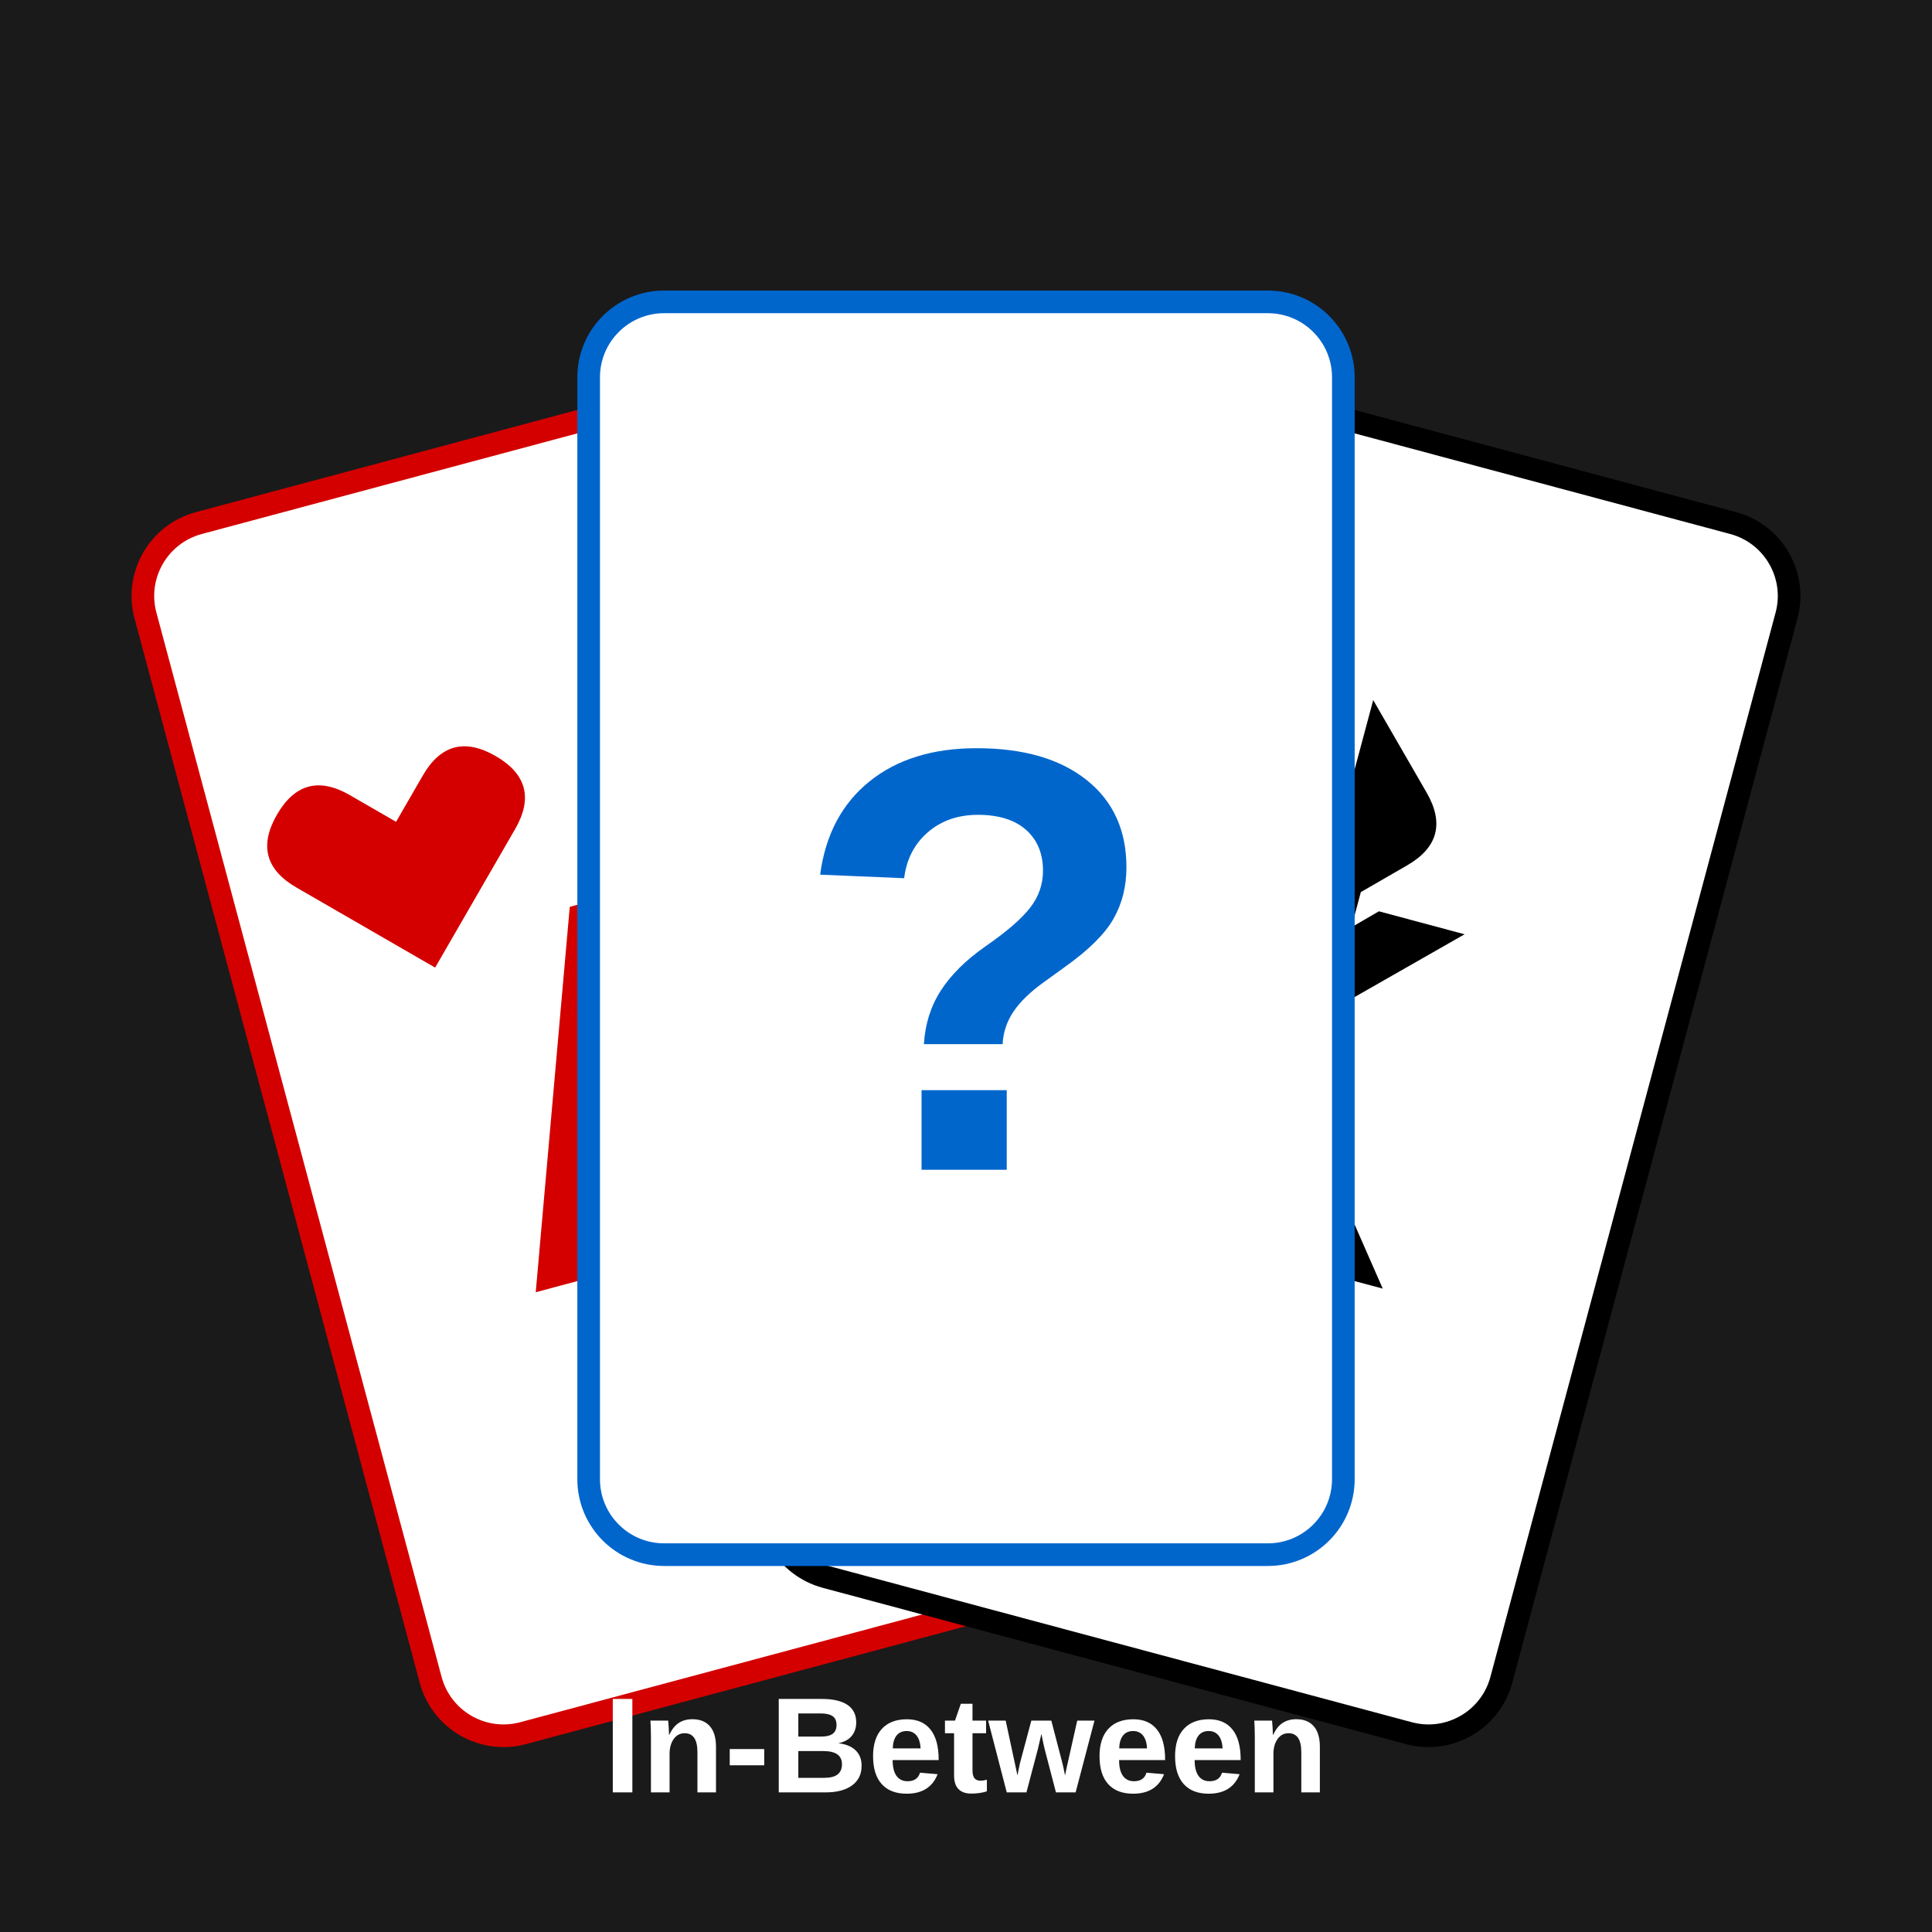
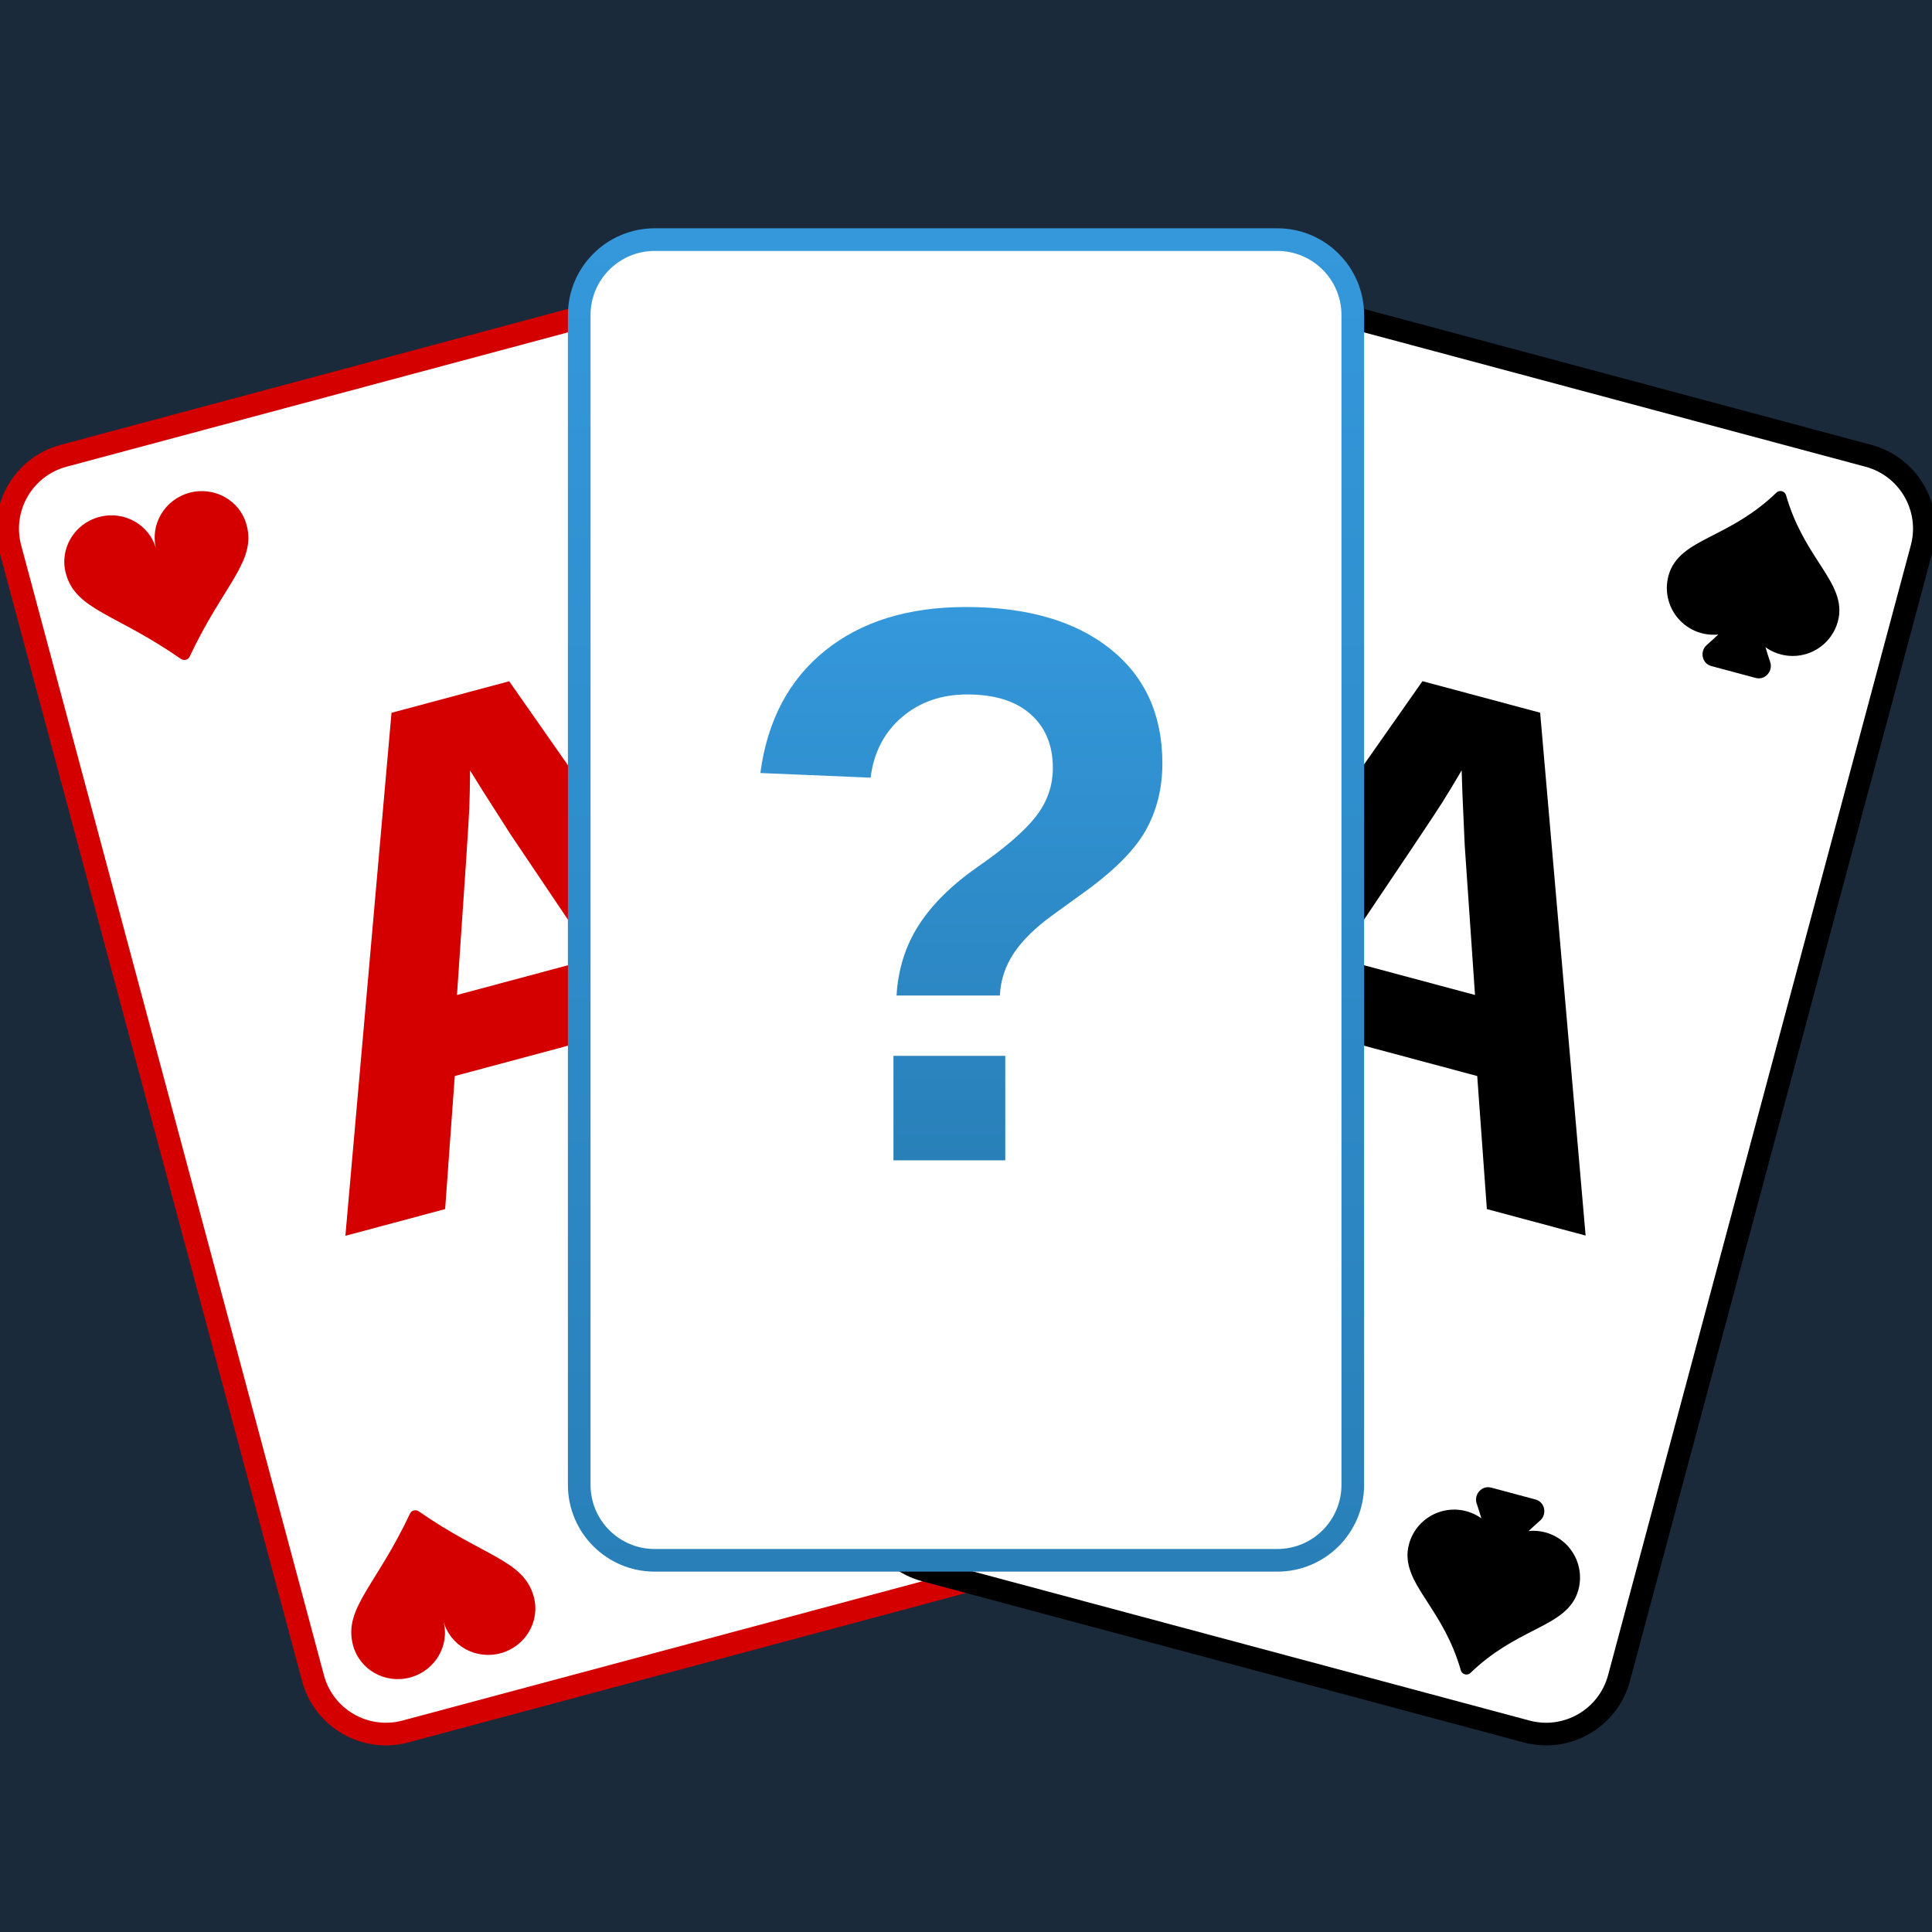
<svg xmlns="http://www.w3.org/2000/svg" width="1024" height="1024" viewBox="0 0 1024 1024">
-   <rect width="1024" height="1024" fill="#1a1a1a" />
+   <defs>
+     <linearGradient id="blueGradient" x1="0%" y1="0%" x2="0%" y2="100%">
+       <stop offset="0%" style="stop-color:#3498db;stop-opacity:1" />
+       <stop offset="100%" style="stop-color:#2980b9;stop-opacity:1" />
+     </linearGradient>
+   </defs>
+   <rect width="1024" height="1024" fill="#1a2a3a" />
  <g transform="translate(512, 512) rotate(-15) translate(-512, -512)">
-     <rect x="140" y="180" width="400" height="664" rx="40" ry="40" fill="#ffffff" stroke="#d40000" stroke-width="12" />
-     <text x="240" y="620" font-family="Arial, sans-serif" font-size="280" font-weight="bold" fill="#d40000">A</text>
-     <path d="M 240 360 L 260 340 Q 280 320 300 340 Q 320 360 300 380 L 240 440 L 180 380 Q 160 360 180 340 Q 200 320 220 340 Z" fill="#d40000" />
+     <rect x="80" y="127" width="410" height="700" rx="40" ry="40" fill="#ffffff" stroke="#d40000" stroke-width="12" />
+     <text x="285" y="565" font-family="Arial, sans-serif" font-size="380" font-weight="bold" fill="#d40000" text-anchor="middle">A</text>
+     <g transform="translate(105, 157) scale(6.2)">
+       <path d="M4 1c2.21 0 4 1.755 4 3.92C8 2.755 9.79 1 12 1s4 1.755 4 3.92c0 3.263-3.234 4.414-7.608 9.608a.513.513 0 0 1-.784 0C3.234 9.334 0 8.183 0 4.92 0 2.755 1.79 1 4 1" fill="#d40000" />
+     </g>
+     <g transform="translate(105, 707) scale(6.2) rotate(180) translate(-16, -16)">
+       <path d="M4 1c2.21 0 4 1.755 4 3.92C8 2.755 9.79 1 12 1s4 1.755 4 3.92c0 3.263-3.234 4.414-7.608 9.608a.513.513 0 0 1-.784 0C3.234 9.334 0 8.183 0 4.92 0 2.755 1.79 1 4 1" fill="#d40000" />
+     </g>
  </g>
  <g transform="translate(512, 512) rotate(15) translate(-512, -512)">
-     <rect x="484" y="180" width="400" height="664" rx="40" ry="40" fill="#ffffff" stroke="#000000" stroke-width="12" />
-     <text x="570" y="620" font-family="Arial, sans-serif" font-size="280" font-weight="bold" fill="#000000">K</text>
-     <path d="M 684 360 L 684 320 L 724 360 Q 744 380 724 400 L 704 420 L 704 460 L 664 460 L 664 420 L 644 400 Q 624 380 644 360 Z" fill="#000000" />
+     <rect x="534" y="127" width="410" height="700" rx="40" ry="40" fill="#ffffff" stroke="#000000" stroke-width="12" />
+     <text x="739" y="565" font-family="Arial, sans-serif" font-size="380" font-weight="bold" fill="#000000" text-anchor="middle">A</text>
+     <g transform="translate(815, 157) scale(6.2)">
+       <path d="M8 0a.5.5 0 0 1 .429.243c1.359 2.265 2.925 3.682 4.25 4.882q.144.128.282.255C14.308 6.604 15.5 7.747 15.5 9.5a4 4 0 0 1-5.406 3.746c.235.39.491.782.722 1.131.434.659-.01 1.623-.856 1.623H6.04c-.845 0-1.29-.964-.856-1.623.263-.397.51-.777.728-1.134A4 4 0 0 1 .5 9.5c0-1.753 1.192-2.896 2.539-4.12l.281-.255c1.326-1.2 2.892-2.617 4.251-4.882A.5.5 0 0 1 8 0" fill="#000000" />
+     </g>
+     <g transform="translate(815, 707) scale(6.2) rotate(180) translate(-16, -16)">
+       <path d="M8 0a.5.5 0 0 1 .429.243c1.359 2.265 2.925 3.682 4.25 4.882q.144.128.282.255C14.308 6.604 15.5 7.747 15.5 9.5a4 4 0 0 1-5.406 3.746c.235.39.491.782.722 1.131.434.659-.01 1.623-.856 1.623H6.04c-.845 0-1.29-.964-.856-1.623.263-.397.51-.777.728-1.134A4 4 0 0 1 .5 9.5c0-1.753 1.192-2.896 2.539-4.12l.281-.255c1.326-1.2 2.892-2.617 4.251-4.882A.5.5 0 0 1 8 0" fill="#000000" />
+     </g>
  </g>
-   <rect x="312" y="160" width="400" height="664" rx="40" ry="40" fill="#ffffff" stroke="#0066cc" stroke-width="12" />
-   <text x="420" y="620" font-family="Arial, sans-serif" font-size="320" font-weight="bold" fill="#0066cc">?</text>
-   <text x="512" y="950" font-family="Arial, sans-serif" font-size="72" font-weight="bold" fill="#ffffff" text-anchor="middle">In-Between</text>
+   <rect x="307" y="127" width="410" height="700" rx="40" ry="40" fill="#ffffff" stroke="url(#blueGradient)" stroke-width="12" />
+   <text x="512" y="615" font-family="Arial, sans-serif" font-size="420" font-weight="bold" fill="url(#blueGradient)" text-anchor="middle">?</text>
</svg>
